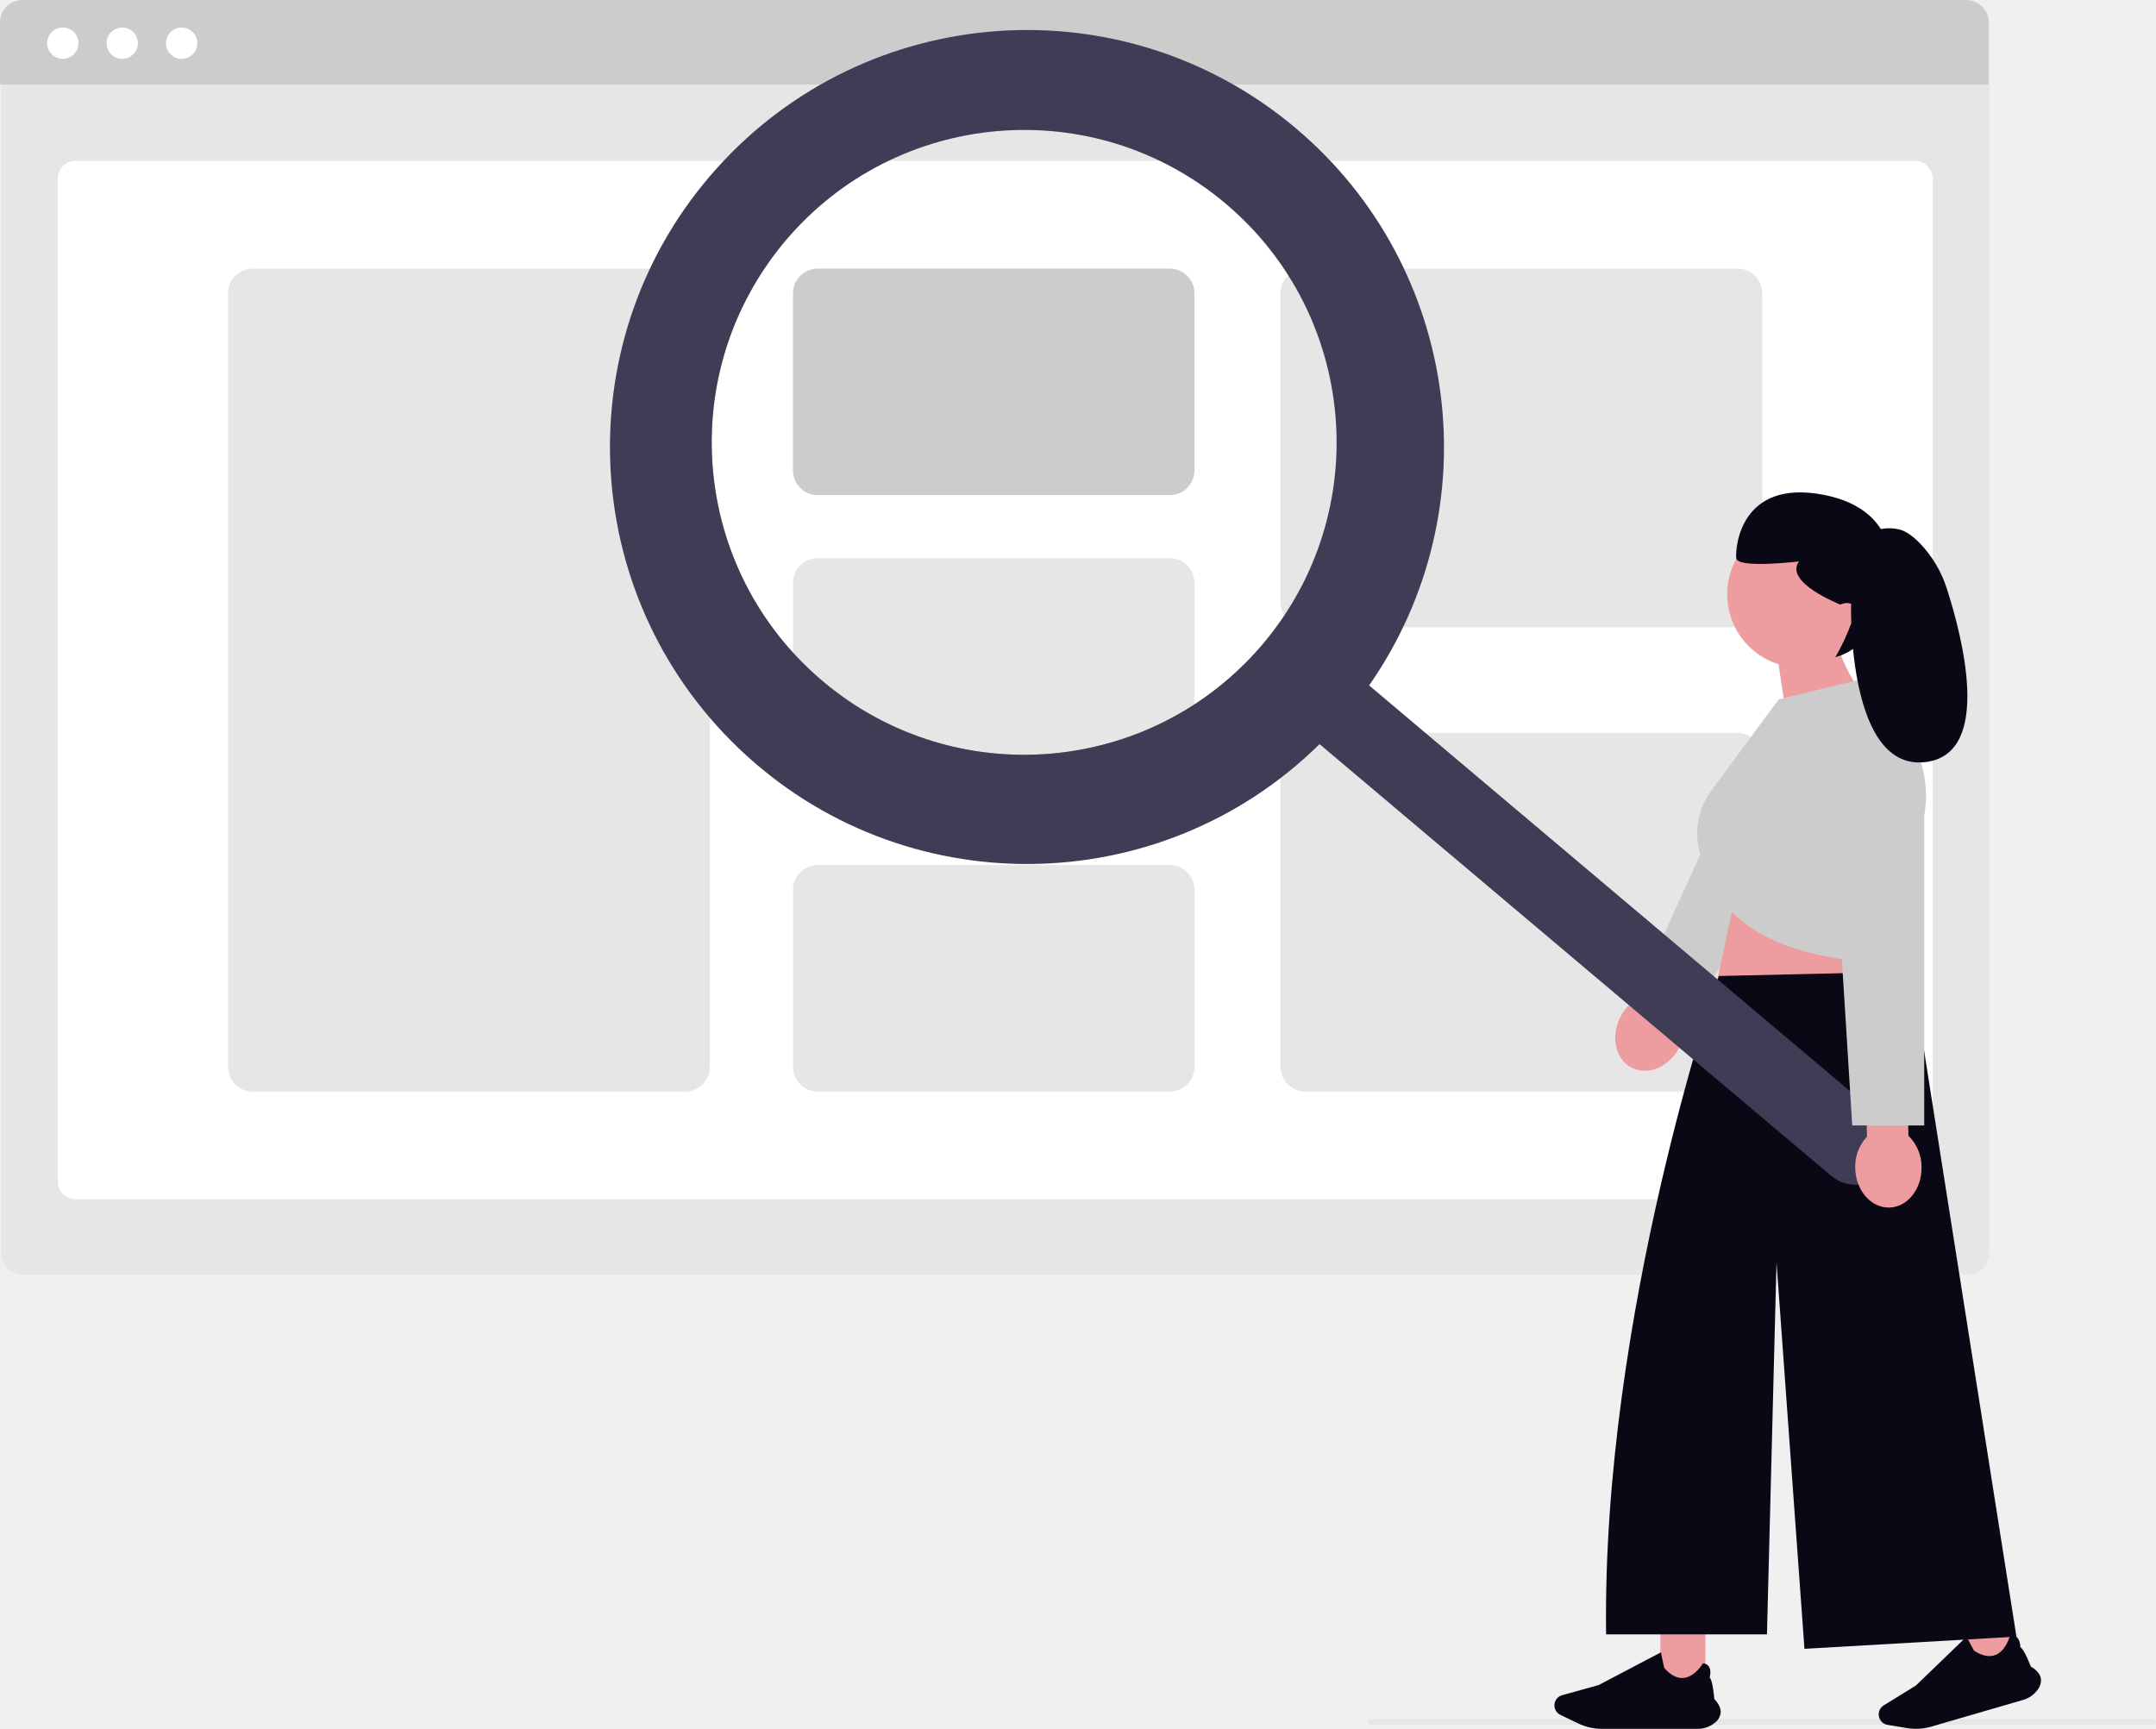
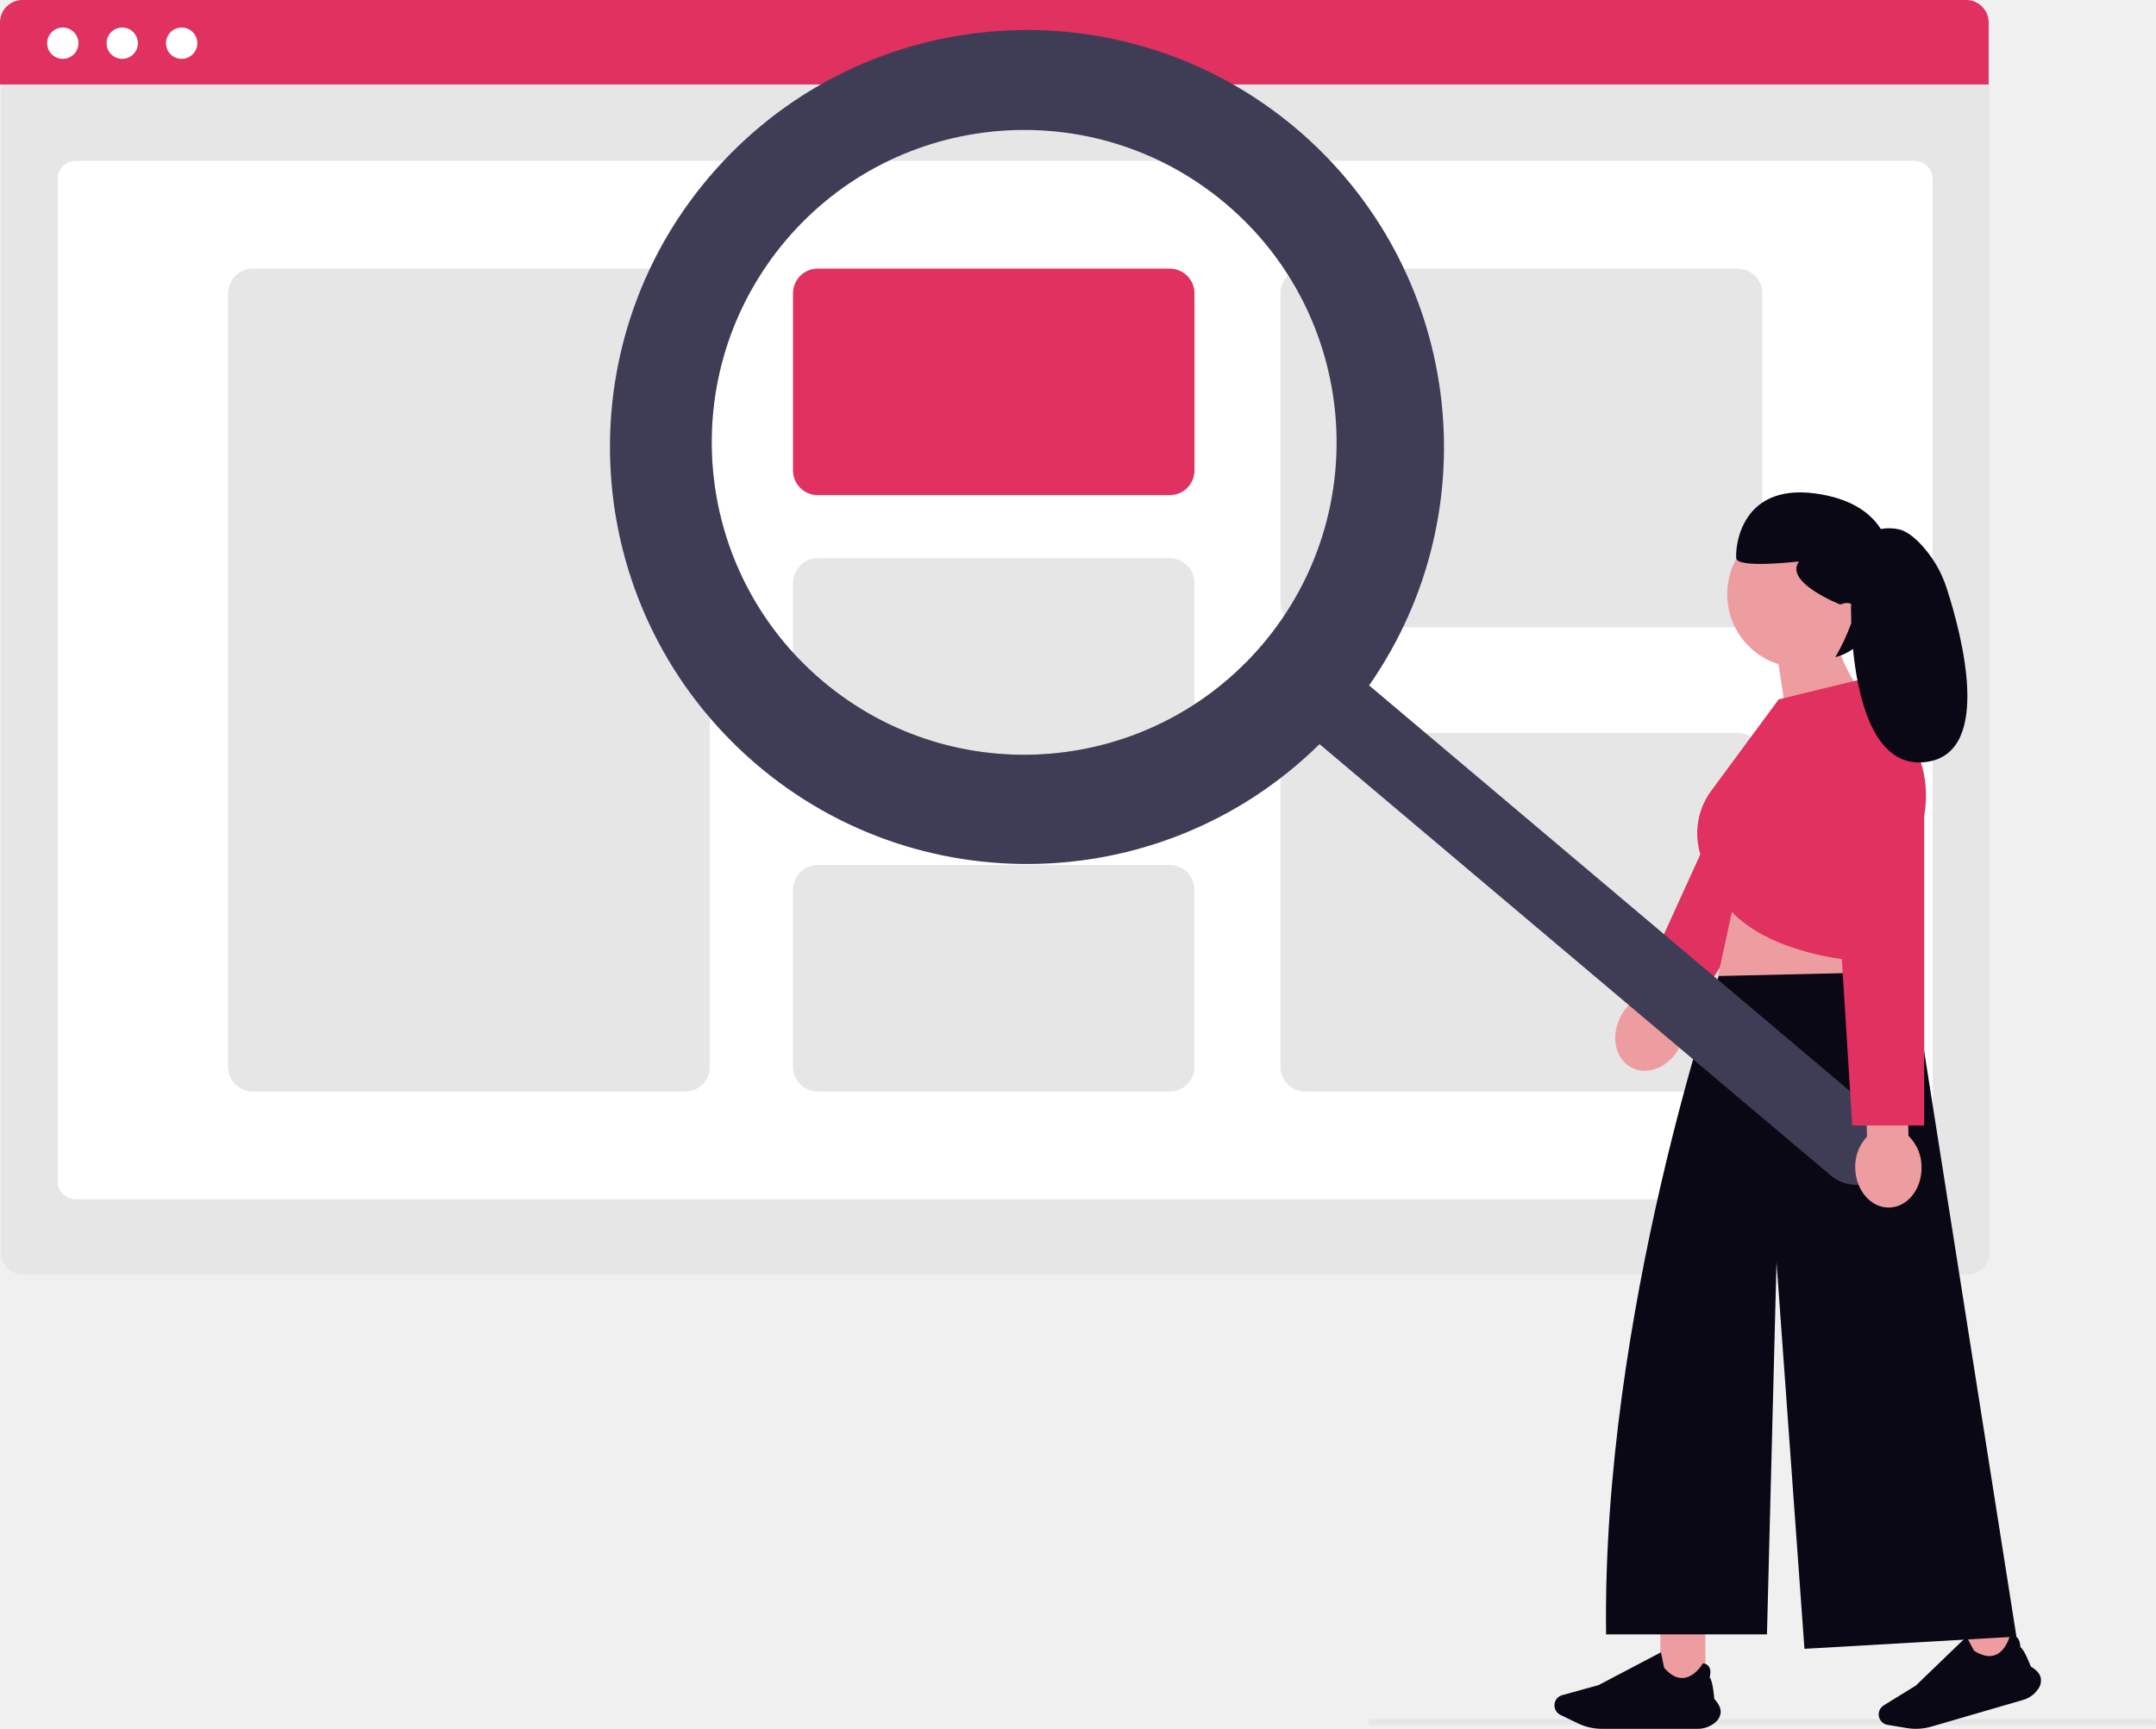
<svg xmlns="http://www.w3.org/2000/svg" width="960" height="769.842" viewBox="0 0 960 769.842" role="img" artist="Katerina Limpitsouni" source="https://undraw.co/">
  <g transform="translate(-605.233 -233)">
    <rect width="885.473" height="567.096" rx="10" transform="translate(605.612 233.502)" fill="#e6e6e6" />
    <rect width="834.833" height="462.419" rx="8" transform="translate(630.931 304.63)" fill="#fff" />
-     <path d="M10,0H875.473a10,10,0,0,1,10,10V37.618a0,0,0,0,1,0,0H0a0,0,0,0,1,0,0V10A10,10,0,0,1,10,0Z" transform="translate(605.233 233)" fill="#cccccc" />
+     <path d="M10,0H875.473a10,10,0,0,1,10,10V37.618a0,0,0,0,1,0,0H0a0,0,0,0,1,0,0V10A10,10,0,0,1,10,0Z" transform="translate(605.233 233)" fill="#e03160" />
    <circle cx="6.972" cy="6.972" r="6.972" transform="translate(626.216 245.26)" fill="#fff" />
    <circle cx="6.972" cy="6.972" r="6.972" transform="translate(652.681 245.26)" fill="#fff" />
    <circle cx="6.972" cy="6.972" r="6.972" transform="translate(679.146 245.26)" fill="#fff" />
    <path d="M11,0H203.511a11,11,0,0,1,11,11V355.457a11,11,0,0,1-11,11H11a11,11,0,0,1-11-11V11A11,11,0,0,1,11,0Z" transform="translate(706.788 352.609)" fill="#e6e6e6" />
-     <path d="M11,0H167.759a11,11,0,0,1,11,11V89.87a11,11,0,0,1-11,11H11a11,11,0,0,1-11-11V11A11,11,0,0,1,11,0Z" transform="translate(958.33 352.609)" fill="#cccccc" />
+     <path d="M11,0H167.759a11,11,0,0,1,11,11V89.87a11,11,0,0,1-11,11H11a11,11,0,0,1-11-11V11A11,11,0,0,1,11,0Z" transform="translate(958.33 352.609)" fill="#e03160" />
    <path d="M11,0H167.759a11,11,0,0,1,11,11V97.531a11,11,0,0,1-11,11H11a11,11,0,0,1-11-11V11A11,11,0,0,1,11,0Z" transform="translate(958.33 481.573)" fill="#e6e6e6" />
    <path d="M11,0H167.759a11,11,0,0,1,11,11V89.87a11,11,0,0,1-11,11H11a11,11,0,0,1-11-11V11A11,11,0,0,1,11,0Z" transform="translate(958.33 618.197)" fill="#e6e6e6" />
    <path d="M11,0H203.511a11,11,0,0,1,11,11V148.7a11,11,0,0,1-11,11H11a11,11,0,0,1-11-11V11A11,11,0,0,1,11,0Z" transform="translate(1175.396 352.609)" fill="#e6e6e6" />
    <path d="M11,0H203.511a11,11,0,0,1,11,11V148.7a11,11,0,0,1-11,11H11a11,11,0,0,1-11-11V11A11,11,0,0,1,11,0Z" transform="translate(1175.396 559.368)" fill="#e6e6e6" />
    <path d="M529.084,442.284a139.125,139.125,0,0,1-23.607-187.019q-3.99,4.018-7.714,8.416A139.117,139.117,0,1,0,710.411,443.112q3.716-4.4,7-9.02a139.125,139.125,0,0,1-188.325,8.192Z" transform="translate(442.456 94.029)" opacity="0.3" style="isolation:isolate" />
    <path d="M921.5,730.047H572.682c-.506,0-.916-.616-.916-1.375s.41-1.375.916-1.375H921.5c.506,0,.916.616.916,1.375S922,730.047,921.5,730.047Z" transform="translate(642.819 271.161)" fill="#e6e6e6" />
    <path d="M166.77,333.06l14.307-28.2,16.462,8.353-14.307,28.2a19.376,19.376,0,0,1-1.36,14.918c-4.46,8.789-13.971,12.921-21.245,9.23s-9.555-13.807-5.095-22.6a19.377,19.377,0,0,1,11.237-9.906Z" transform="translate(1171.2 342.928)" fill="#ed9da0" />
-     <path d="M185.733,210.483,121.052,312.3l-19.405-17.38,46.86-102.885" transform="translate(1234.737 375.511)" fill="#cccccc" />
+     <path d="M185.733,210.483,121.052,312.3l-19.405-17.38,46.86-102.885" transform="translate(1234.737 375.511)" fill="#e03160" />
    <path d="M83.816,240.057l-19.7,91.5,85.86,3s-11.248-63.545-7.256-74.527Z" transform="translate(1297.169 377.597)" fill="#ed9da0" />
    <rect width="20.064" height="26.445" transform="translate(1344.52 958.145)" fill="#ed9da0" />
    <path d="M207.966,608.034a6.562,6.562,0,0,0,2.753-4.611c.127-1.911-.829-3.961-2.841-6.093-.048-.614-.673-8.216-2.064-9.578.117-.407.825-3.1-.336-4.857a3.378,3.378,0,0,0-2.622-1.43l-.052,0-.026.045c-.034.059-3.419,5.941-8.513,6.457-2.92.3-5.843-1.206-8.689-4.466-.1-.241-.906-4.212-1.425-6.84l-.021-.105-27.75,14.586-16.22,4.489a4.722,4.722,0,0,0-.786,8.806l7.863,3.78a24.6,24.6,0,0,0,10.594,2.414h42.649a11.909,11.909,0,0,0,7.487-2.592Z" transform="translate(1160.678 392.214)" fill="#090814" />
    <rect width="20.064" height="26.445" transform="matrix(0.96, -0.279, 0.279, 0.96, 1477.645, 951.686)" fill="#ed9da0" />
    <path d="M70.812,593.478a6.562,6.562,0,0,0,1.356-5.2c-.412-1.87-1.9-3.572-4.43-5.057-.218-.576-2.941-7.7-4.657-8.619,0-.423-.075-3.212-1.68-4.57a3.378,3.378,0,0,0-2.917-.64l-.051.009-.012.051c-.016.066-1.624,6.659-6.37,8.577-2.721,1.1-5.948.474-9.591-1.861-.165-.2-2.047-3.791-3.279-6.169l-.049-.1L16.561,591.663,2.24,600.5a4.722,4.722,0,0,0,1.7,8.676l8.606,1.433a24.6,24.6,0,0,0,10.846-.641l40.951-11.913a11.91,11.91,0,0,0,6.465-4.58Z" transform="translate(1441.759 391.899)" fill="#090814" />
    <path d="M146.6,286.03l-85.86,2S8.565,438.422,10.562,581.185H82.185l4.253-165.728,12.44,172.165,94.384-5.435Z" transform="translate(1309.821 379.593)" fill="#090814" />
    <path d="M71.408,126.409A32.618,32.618,0,1,1,122.039,153.6a80.973,80.973,0,0,0,10.67,18.823l-32.145,26.788-6.306-41.67a32.631,32.631,0,0,1-22.851-31.128Z" transform="translate(1302.892 371.243)" fill="#ed9da0" />
-     <path d="M85.366,170.249l36.939-8.986,23.678,30.317a48.817,48.817,0,0,1,2.478,36.925l-19.634,58.9s-59.9-1-72.88-35.941l-3.721-7.752a31.9,31.9,0,0,1,3-32.618Z" transform="translate(1311.86 374.174)" fill="#cccccc" />
+     <path d="M85.366,170.249l36.939-8.986,23.678,30.317a48.817,48.817,0,0,1,2.478,36.925l-19.634,58.9s-59.9-1-72.88-35.941l-3.721-7.752a31.9,31.9,0,0,1,3-32.618Z" transform="translate(1311.86 374.174)" fill="#e03160" />
    <path d="M54.174,68.462a23.562,23.562,0,0,1-7.654,4.05A95.07,95.07,0,0,0,52.809,57.04c-.424-4.729-.51-7.72-.51-7.72l.076-.74c-.961-.64-2.53-.6-4.909.416,0,0-25.691-8.524-19.356-18.2,0,0-27.268,4.749-27.976,0S.135-4.387,37.081.537c14.168,1.89,22.177,7.607,26.667,13.939A19.883,19.883,0,0,1,72,14.231c3.1.591,6.379,2.857,9.331,5.558A51.673,51.673,0,0,1,94.555,39.63c7.734,20.282,23.973,71.007-4.431,77.224a23.472,23.472,0,0,1-5.02.566C65.062,117.423,57.214,88.6,54.174,68.462Z" transform="translate(1379.8 450.78) rotate(3)" fill="#090814" />
    <path d="M748.156,224.194a185.686,185.686,0,1,0,10.528,274.229L986.45,690.612a17.111,17.111,0,0,0,22.095-26.134l-.025-.021L780.753,472.268a185.7,185.7,0,0,0-32.6-248.074ZM733.472,453.762a139.117,139.117,0,1,1-16.608-196.04h0A139.117,139.117,0,0,1,733.472,453.762Z" transform="translate(434.107 65.943)" fill="#3f3d56" />
    <path d="M56.225,357.838l-.686-31.61,18.456-.4.686,31.61a19.376,19.376,0,0,1,5.839,13.8c.214,9.853-6.224,17.984-14.378,18.161S51.2,381.727,50.99,371.874a19.377,19.377,0,0,1,5.235-14.035Z" transform="translate(1380.32 381.322)" fill="#ed9da0" />
-     <path d="M91.38,204.882V358.1H59.328L49.854,206.175" transform="translate(1370.646 376.069)" fill="#cccccc" />
+     <path d="M91.38,204.882V358.1H59.328L49.854,206.175" transform="translate(1370.646 376.069)" fill="#e03160" />
  </g>
</svg>
